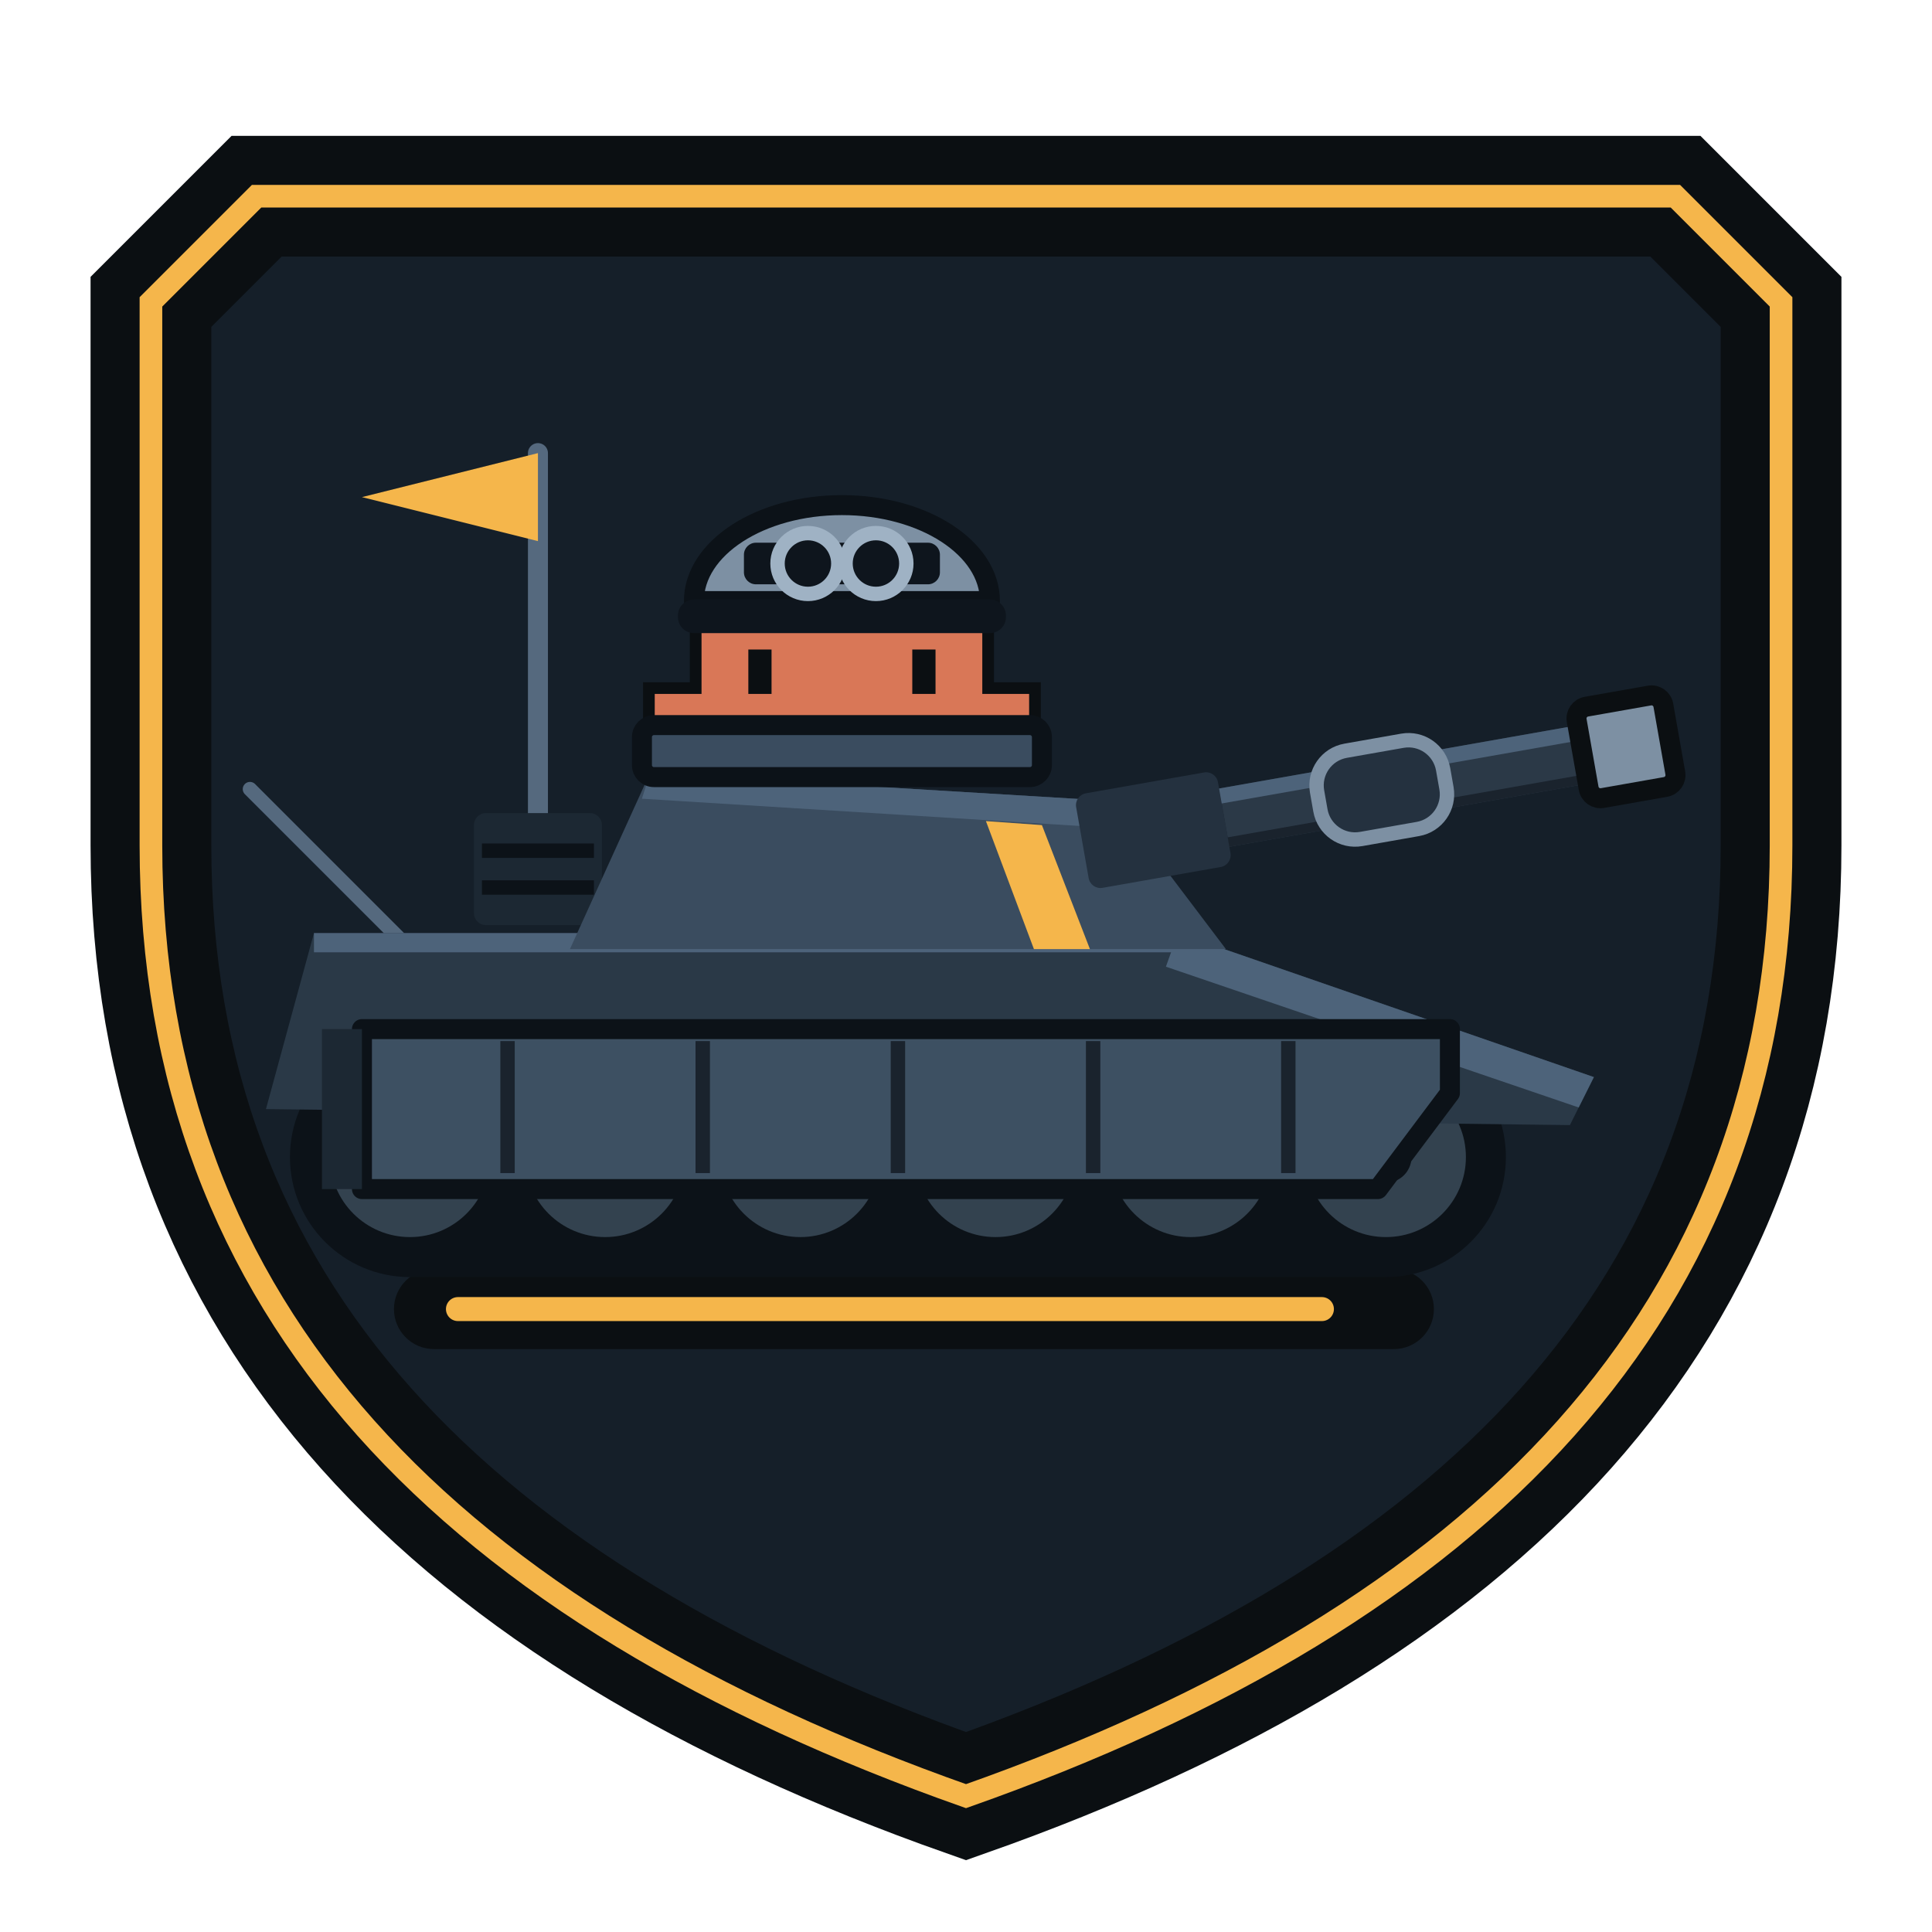
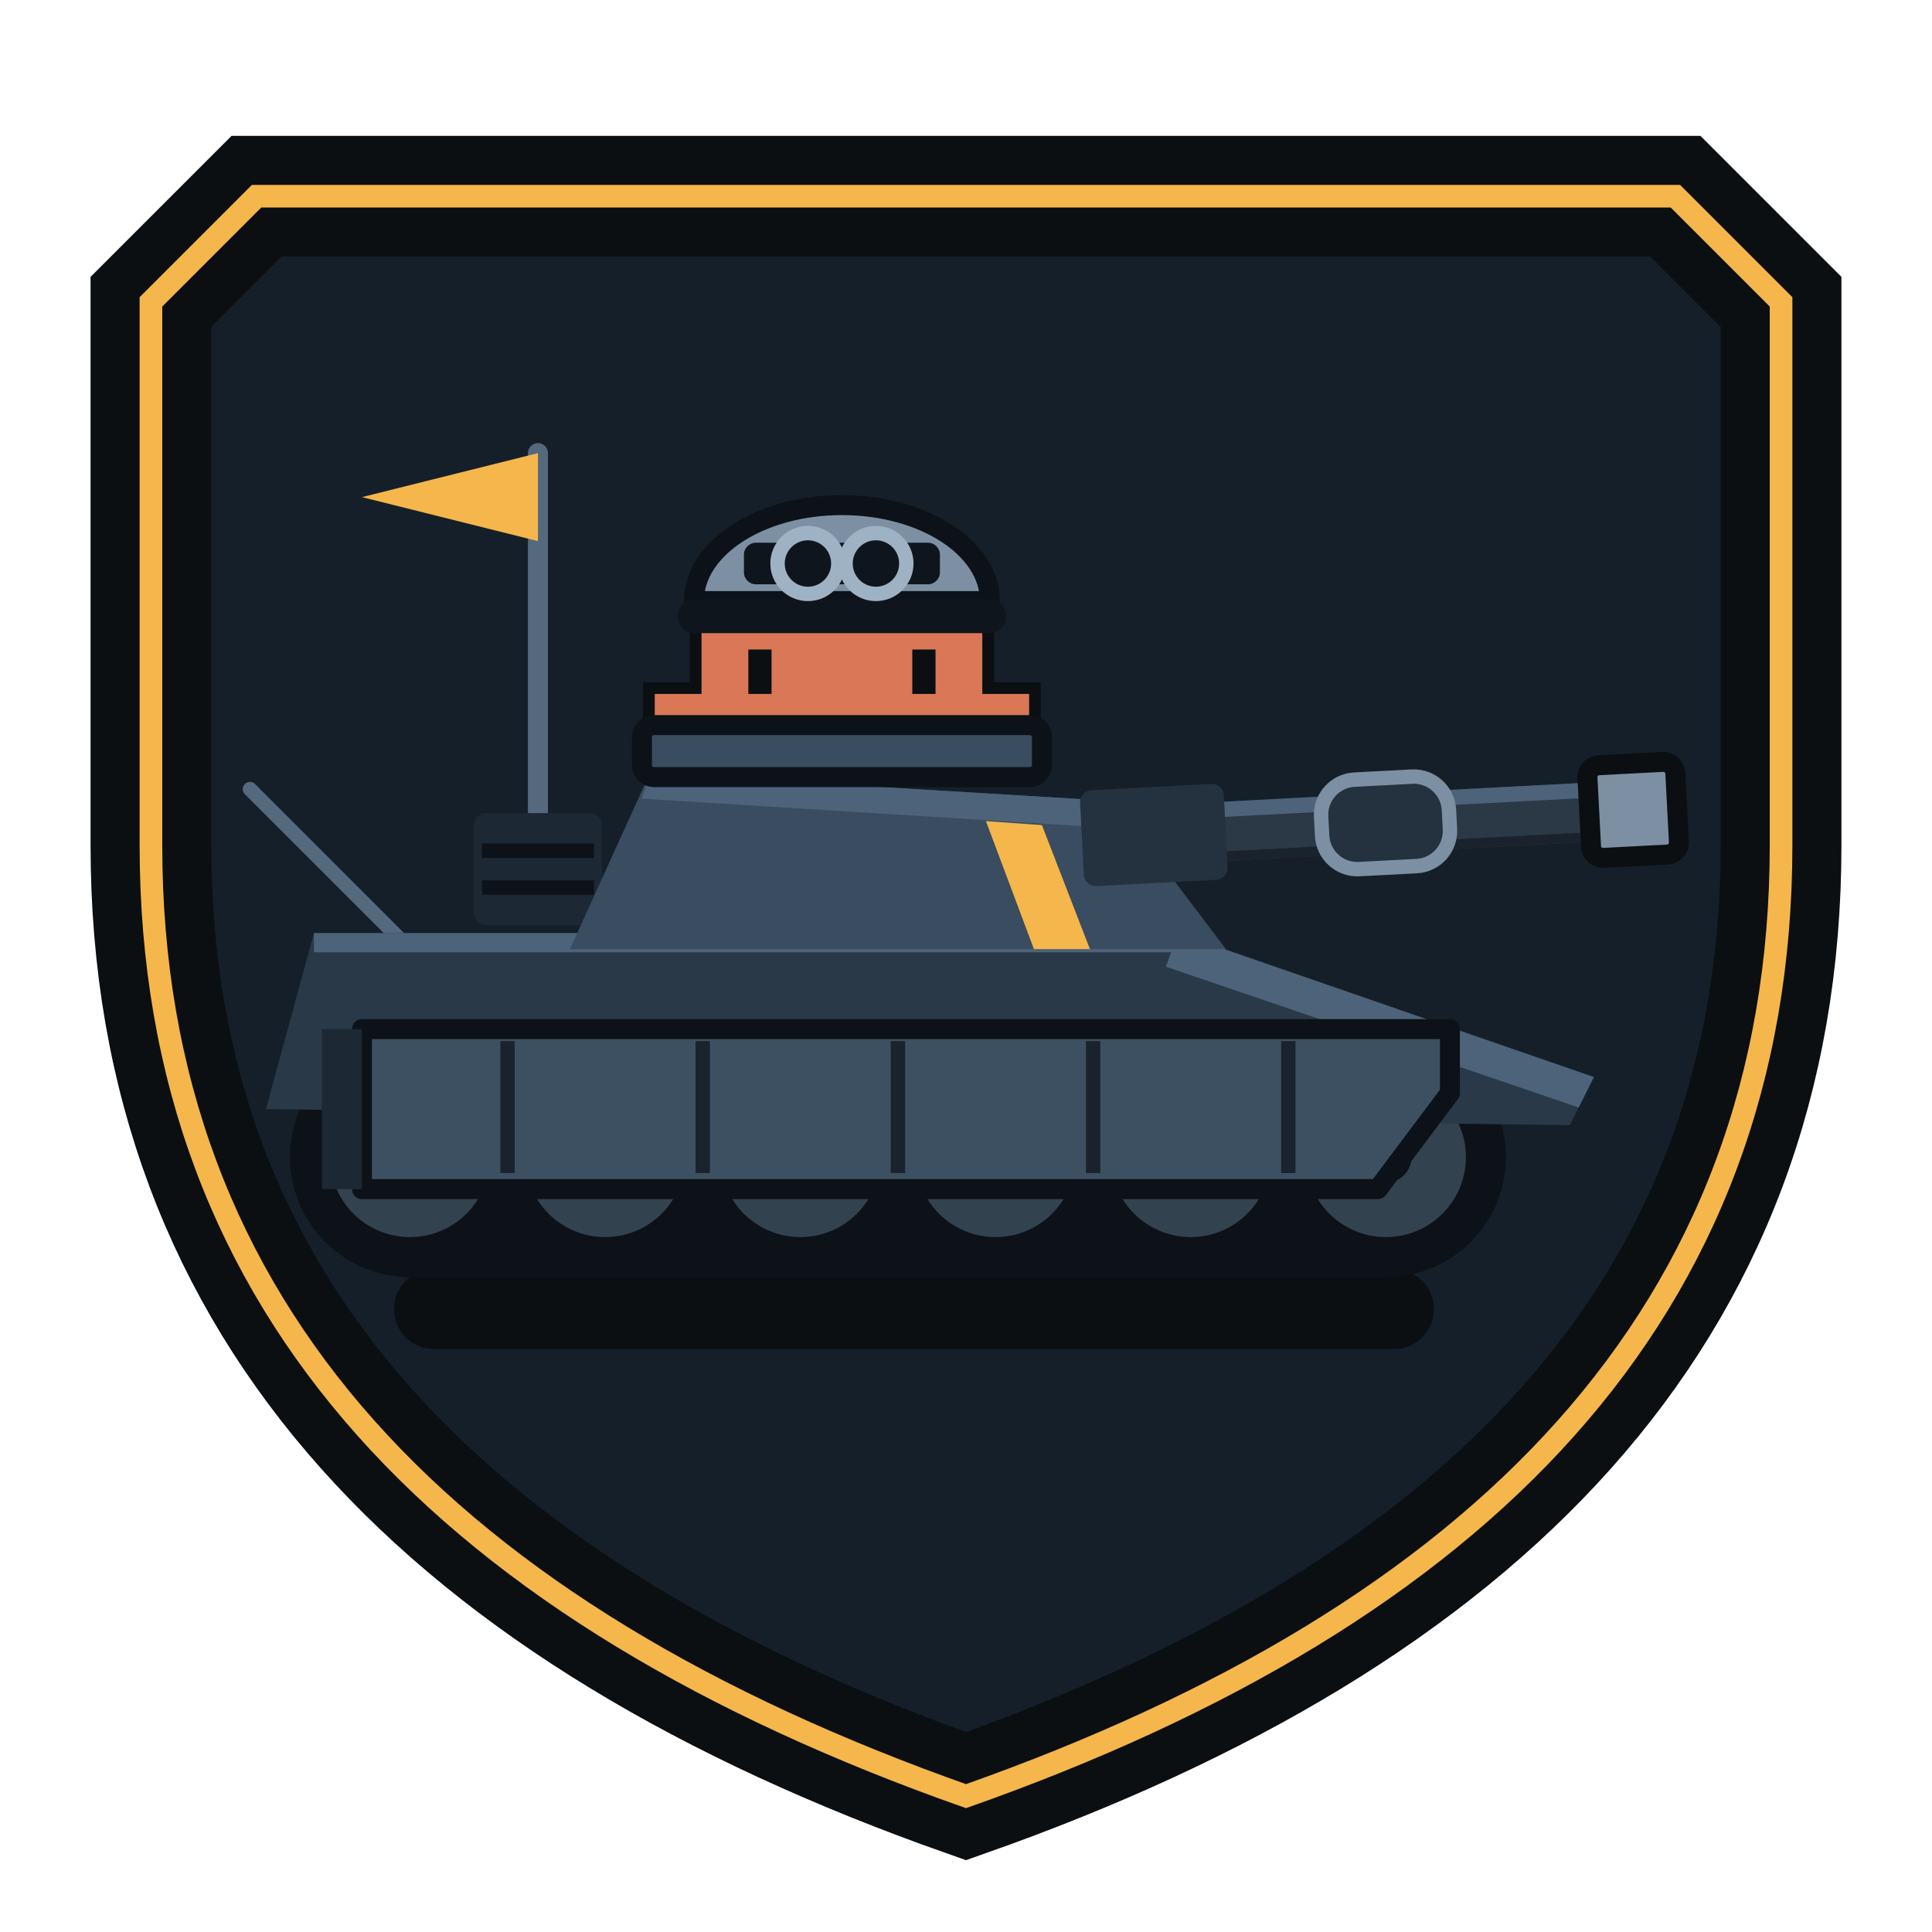
<svg xmlns="http://www.w3.org/2000/svg" viewBox="0 0 256 256" role="img" aria-label="Claude of Tanks — unit crest: Claude Code commander in a tank">
  <defs>
    <clipPath id="cotHatchClipC">
      <rect x="70" y="26" width="68" height="44" />
    </clipPath>
  </defs>
  <path d="M34 26 H222 L236 40 V112 C236 174 196 214 128 238 C60 214 20 174 20 112 V40 Z" fill="#151f29" stroke="#0b0f12" stroke-width="16" stroke-linejoin="miter" />
  <path d="M34 26 H222 L236 40 V112 C236 174 196 214 128 238 C60 214 20 174 20 112 V40 Z" fill="none" stroke="#f5b64b" stroke-width="3" />
  <g transform="translate(-0.8 24) scale(1.06)">
    <rect x="50" y="136" width="130" height="10" rx="5" fill="#0b0f12" />
-     <path d="M58 141h108" stroke="#f5b64b" stroke-width="3" stroke-linecap="round" fill="none" />
    <path d="M52 96 32 76" stroke="#55697e" stroke-width="1.8" stroke-linecap="round" fill="none" />
    <path d="M68 84V34" stroke="#55697e" stroke-width="2.5" stroke-linecap="round" fill="none" />
    <path d="M68 34 46 39.5 68 45Z" fill="#f5b64b" />
    <path d="M52 107h122a15 15 0 0 1 0 30H52a15 15 0 0 1 0-30Z" fill="#0c1218" />
    <g fill="#33424f">
      <circle cx="52" cy="122" r="10" />
      <circle cx="76.4" cy="122" r="10" />
      <circle cx="100.8" cy="122" r="10" />
      <circle cx="125.2" cy="122" r="10" />
      <circle cx="149.6" cy="122" r="10" />
      <circle cx="174" cy="122" r="10" />
    </g>
    <g fill="#0c1218">
      <circle cx="52" cy="122" r="3.2" />
      <circle cx="76.4" cy="122" r="3.2" />
      <circle cx="100.8" cy="122" r="3.2" />
      <circle cx="125.2" cy="122" r="3.2" />
      <circle cx="149.6" cy="122" r="3.2" />
      <circle cx="174" cy="122" r="3.2" />
    </g>
    <path d="M34 116 40 94h108l52 18-3 6Z" fill="#2a3947" />
    <path d="M148 94l52 18-1.9 3.8-51.6-17.6Z" fill="#4d637a" />
    <rect x="40" y="94" width="108" height="2.4" fill="#4d637a" />
    <path d="M46 106h136v8l-9 12H46Z" fill="#3d5062" stroke="#0c1218" stroke-width="2.5" stroke-linejoin="round" />
    <rect x="41" y="106" width="5" height="20" fill="#1c2833" />
    <g stroke="#1a232d" stroke-width="1.8">
      <path d="M64.2 107.5V124M88.6 107.5V124M113 107.5V124M137.4 107.5V124M161.8 107.5V124" />
    </g>
    <rect x="60" y="79" width="16" height="14" rx="1.5" fill="#1c2833" />
    <path d="M61 83.7h14M61 88.3h14" stroke="#0c1218" stroke-width="1.8" />
    <path d="M72 96 82 74l58 3.5L154 96Z" fill="#3a4c5f" />
    <path d="M82 74 140 77.5 138.8 80.8 81 77.2Z" fill="#4d637a" />
    <path d="M124 80l7 .5 6 15.5h-7Z" fill="#f5b64b" />
    <rect x="91" y="57" width="30" height="12" fill="#0c1218" />
    <g clip-path="url(#cotHatchClipC)">
      <path clip-rule="evenodd" fill-rule="evenodd" fill="#D97757" stroke="#0b0f12" stroke-width="1.5" paint-order="stroke" transform="translate(82.6 42.75) scale(1.95)" d="M20.998 10.949H24v3.102h-3v3.028h-1.487V20H18v-2.921h-1.487V20H15v-2.921H9V20H7.488v-2.921H6V20H4.487v-2.921H3V14.05H0V10.95h3V5h17.998v5.949zM6 10.949h1.488V8.102H6v2.847zm10.51 0H18V8.102h-1.49v2.847z" />
    </g>
    <rect x="81" y="68" width="50" height="6.5" rx="1.5" fill="#3a4c5f" stroke="#0c1218" stroke-width="2.5" />
    <path d="M87.5 52.5a18.5 12 0 0 1 37 0Z" fill="#7d90a3" stroke="#0c1218" stroke-width="2.5" stroke-linejoin="round" />
    <rect x="85.5" y="52.3" width="41" height="4.2" rx="2" fill="#0e151d" />
    <rect x="93.75" y="45.2" width="24.5" height="5.2" rx="1.5" fill="#0e151d" />
    <circle cx="101.75" cy="47.8" r="3.8" fill="#0e151d" stroke="#9fb2c4" stroke-width="1.8" />
    <circle cx="110.25" cy="47.8" r="3.8" fill="#0e151d" stroke="#9fb2c4" stroke-width="1.8" />
-     <g transform="rotate(-10 140 82)">
+     <g transform="rotate(-3 140 82)">
      <rect x="136" y="76" width="18" height="12" rx="1.5" fill="#24313f" />
      <rect x="154" y="78.3" width="48" height="7.4" fill="#2b3947" />
      <rect x="154" y="78.3" width="48" height="1.9" fill="#4d637a" />
      <rect x="154" y="84.5" width="48" height="1.2" fill="#1a232d" />
      <rect x="166" y="76.4" width="16" height="11.2" rx="4.4" fill="#24313f" stroke="#7d90a3" stroke-width="1.8" />
      <rect x="199.5" y="76.2" width="11" height="11.6" rx="1.5" fill="#7d90a3" stroke="#0b0f12" stroke-width="2.5" />
    </g>
  </g>
</svg>
